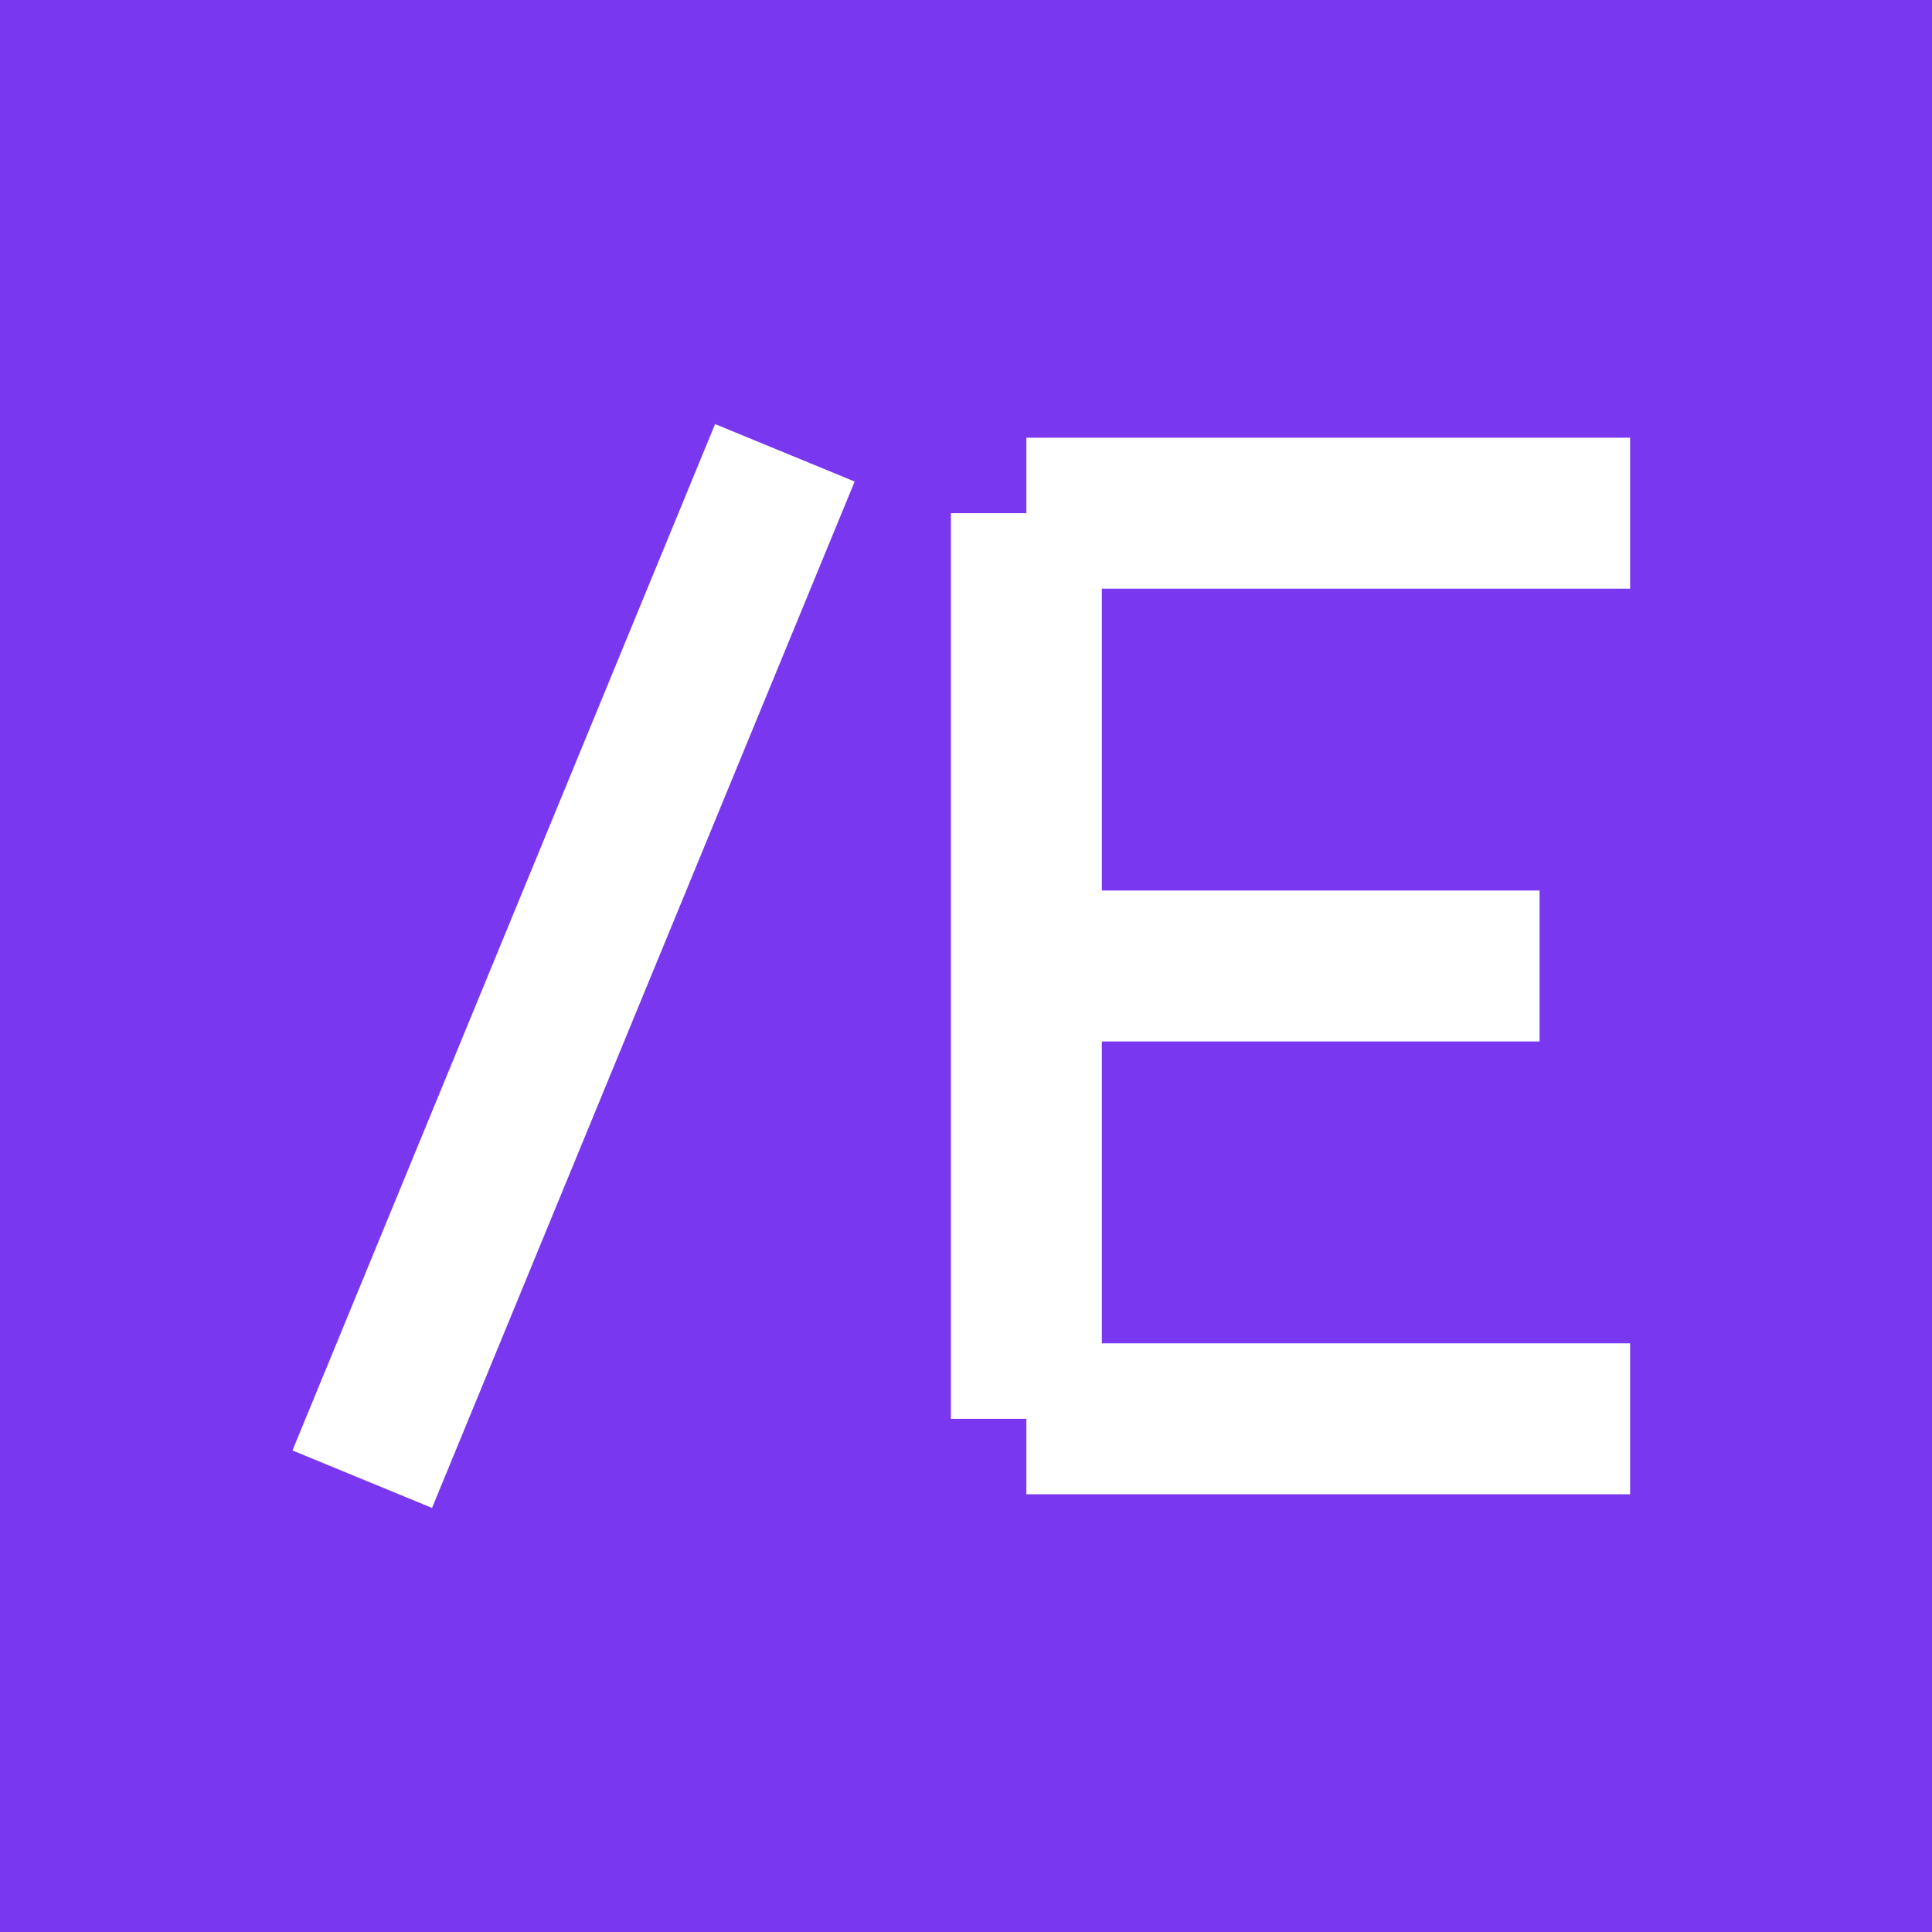
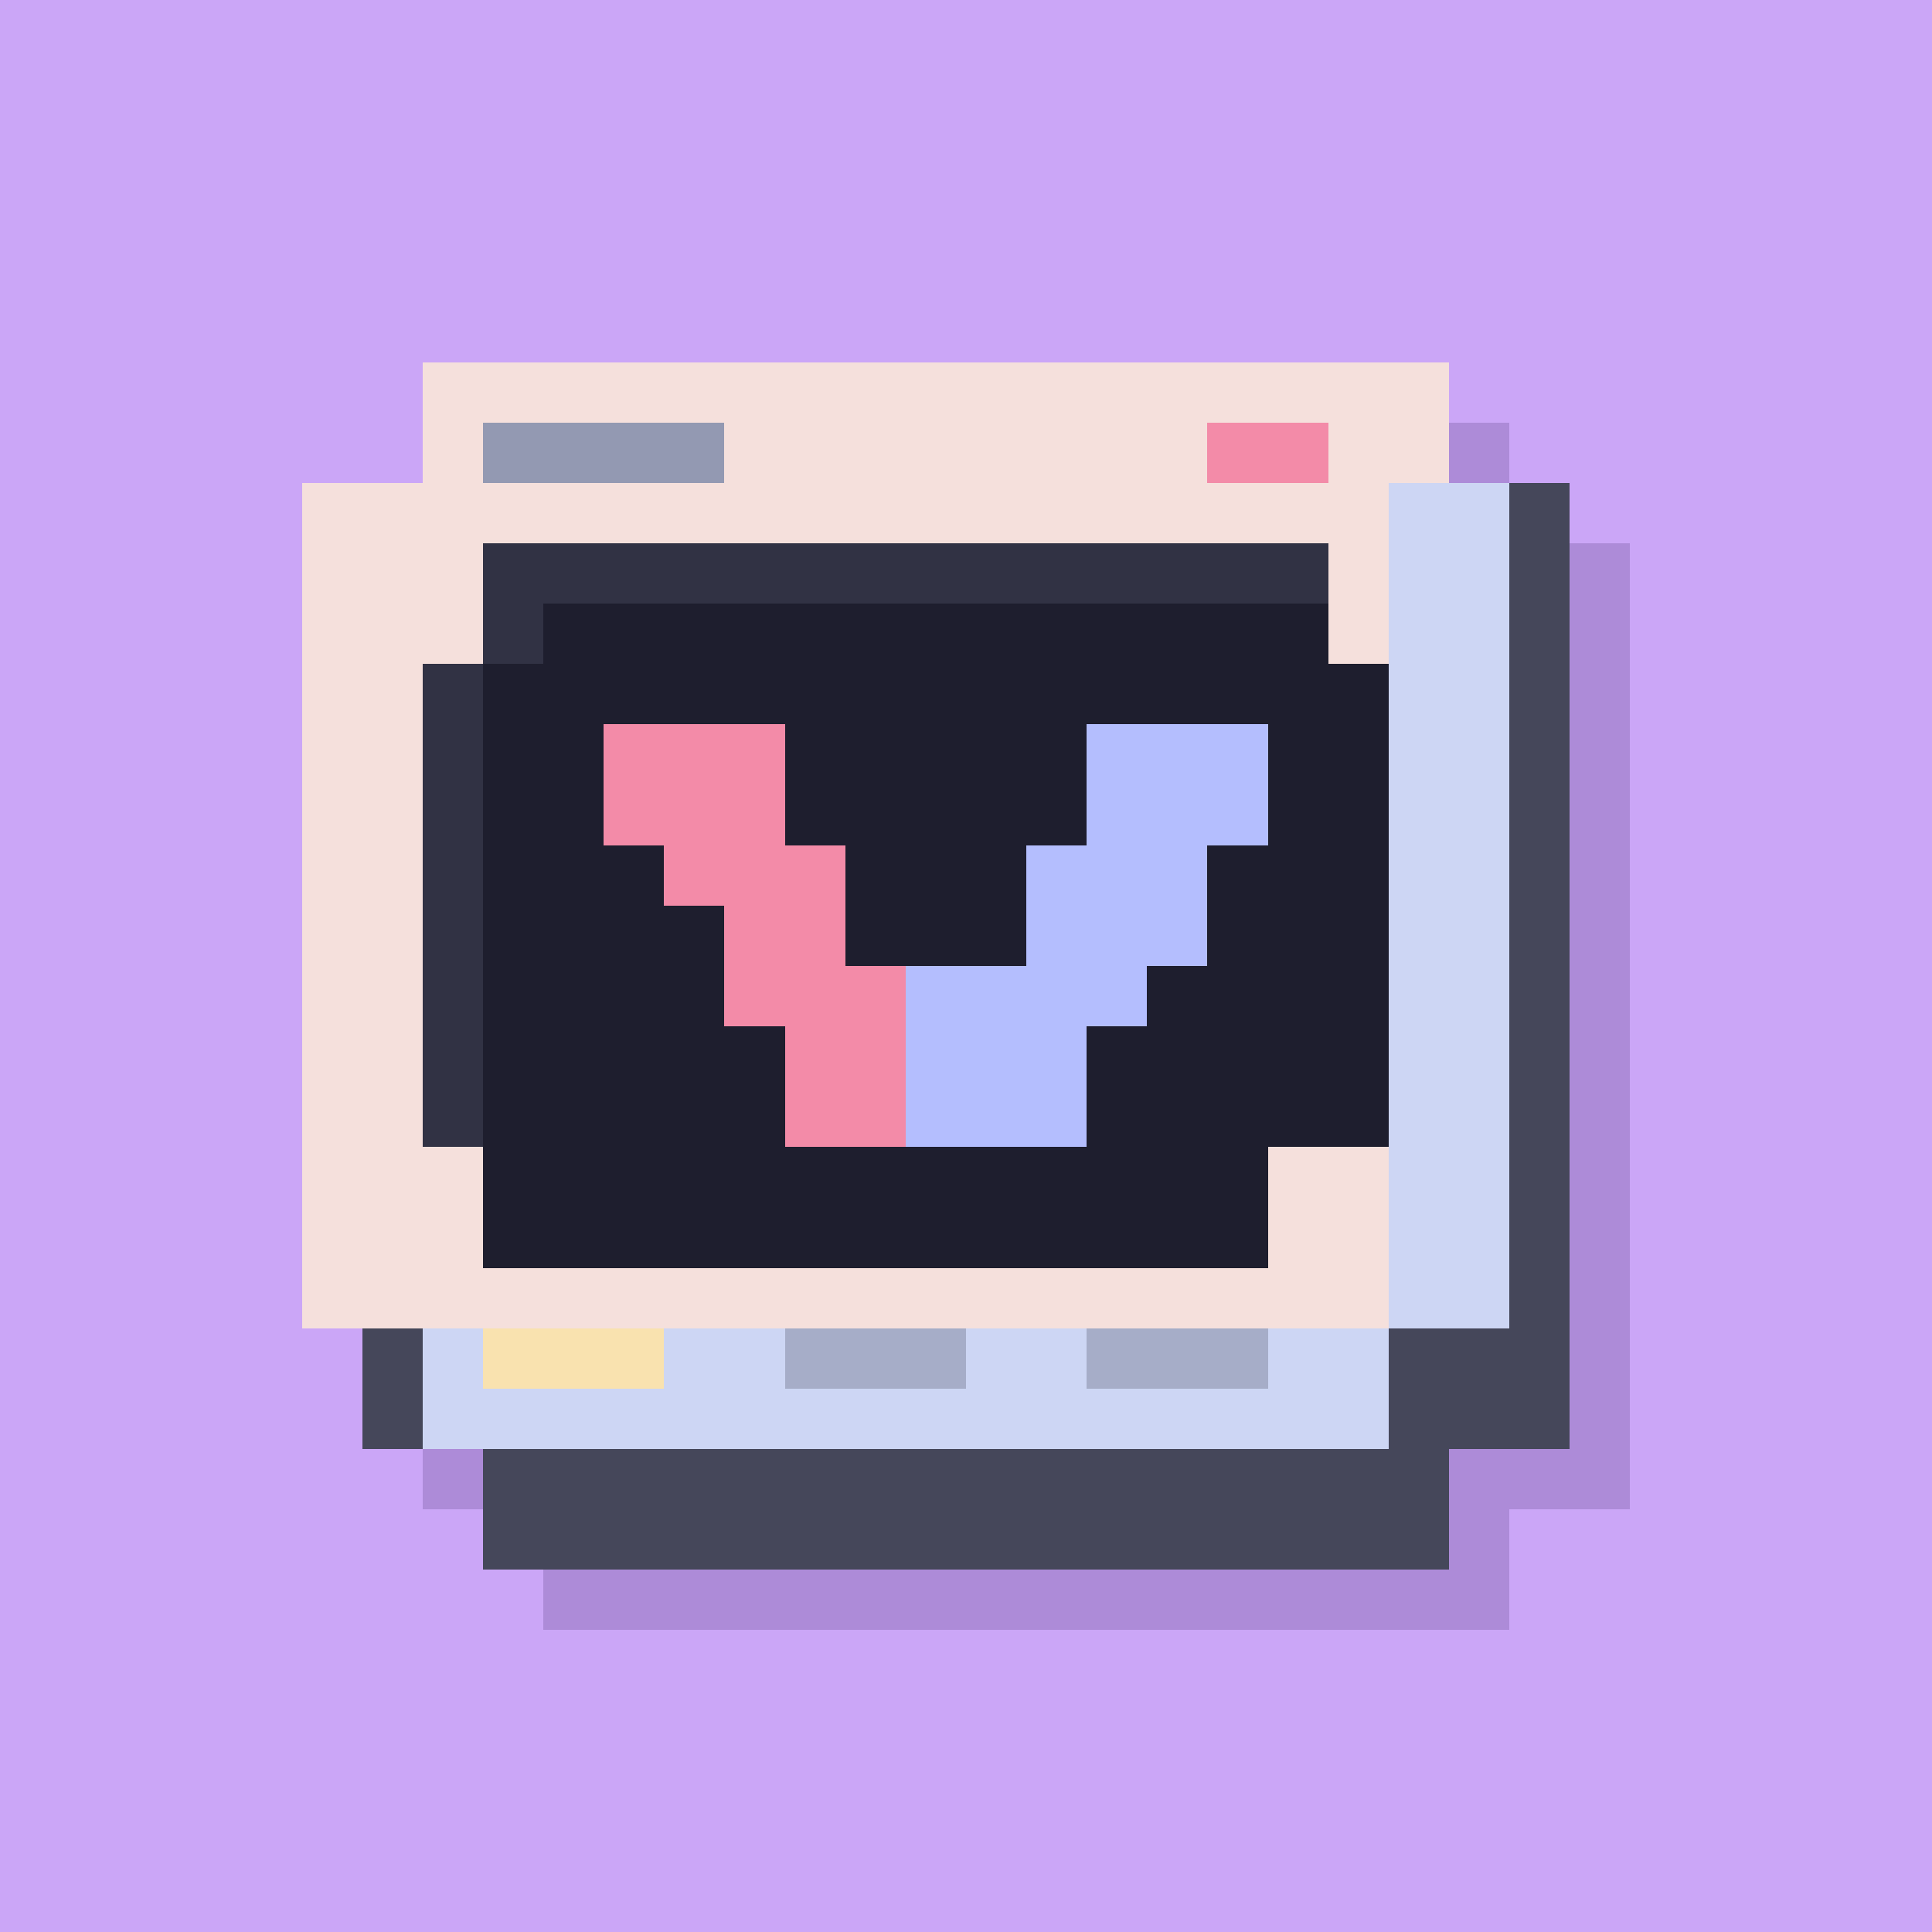
- <svg xmlns="http://www.w3.org/2000/svg" viewBox="0 0 64 64">
-   <rect width="64" height="64" fill="#7938ef" />
-   <path d="M12 49 26 15M34 17h20M34 32h17M34 47h20M34 17v30" stroke="#fff" stroke-width="5" fill="none" />
+ <svg xmlns="http://www.w3.org/2000/svg" width="1024" height="1024" viewBox="0 0 64 64" fill="none" role="img" aria-labelledby="match-title match-desc">
+   <g id="background">
+     <path fill="#CBA6F7" d="M0 0H64V64H0Z" />
+   </g>
+   <g id="foreground" shape-rendering="crispEdges">
+     <path fill="#AD8BD8" d="M14 14H50V18H54V50H50V54H18V50H14Z" />
+     <path fill="#45475A" d="M14 12H48V16H52V48H48V52H16V48H12V16H14Z" />
+     <path fill="#F5E0DC" d="M14 12H48V16H50V44H46V48H14V44H10V16H14Z" />
+     <path fill="#CDD6F4" d="M46 16H50V44H46V48H14V44H46Z" />
+     <path fill="#1E1E2E" d="M16 18H44V22H46V38H42V42H16V38H14V22H16Z" />
+     <path fill="#313244" d="M16 18H44V20H18V22H16V38H14V22H16Z" />
+     <path fill="#F38BA8" d="M20 24H26V28H28V32H32V38H26V34H24V30H22V28H20Z" />
+     <path fill="#B4BEFE" d="M38 24H42V28H40V32H38V34H36V38H30V32H34V28H36V24Z" />
+     <path fill="#F9E2AF" d="M16 44H22V46H16Z" />
+     <path fill="#A6ADC8" d="M26 44H32V46H26ZM36 44H42V46H36Z" />
+     <path fill="#F38BA8" d="M40 14H44V16H40Z" />
+     <path fill="#9399B2" d="M16 14H24V16H16Z" />
+   </g>
</svg>
